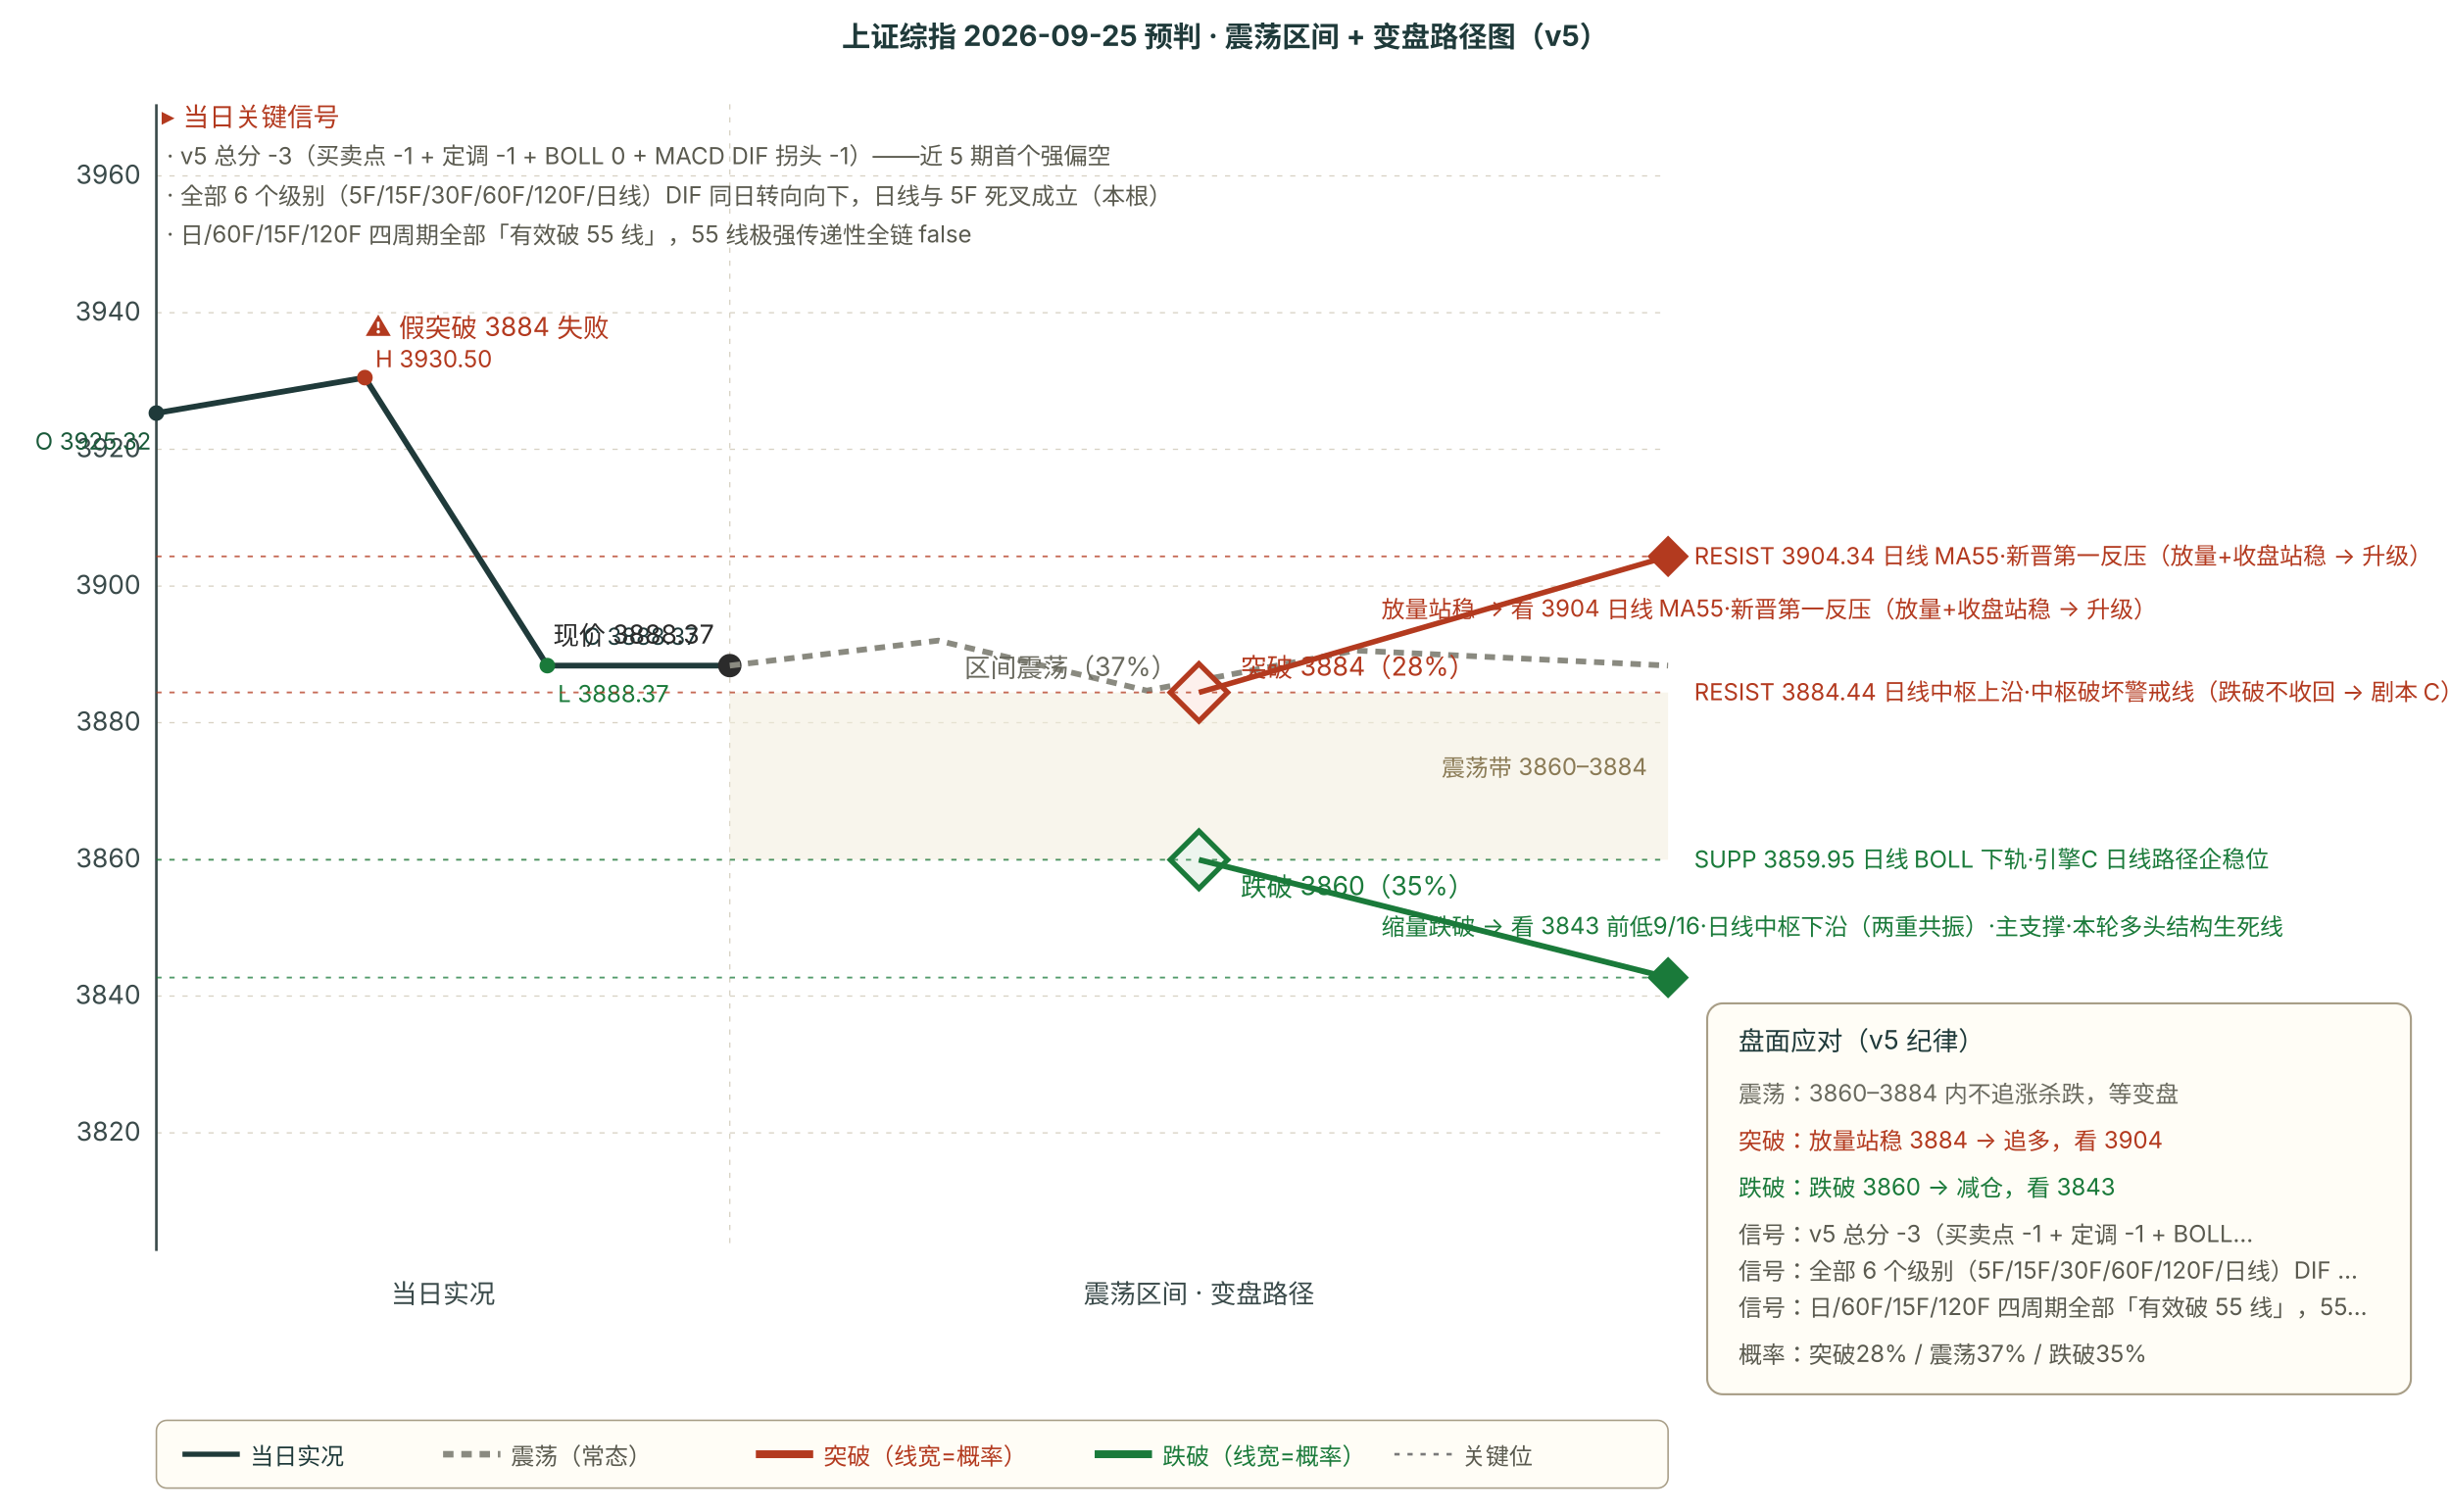
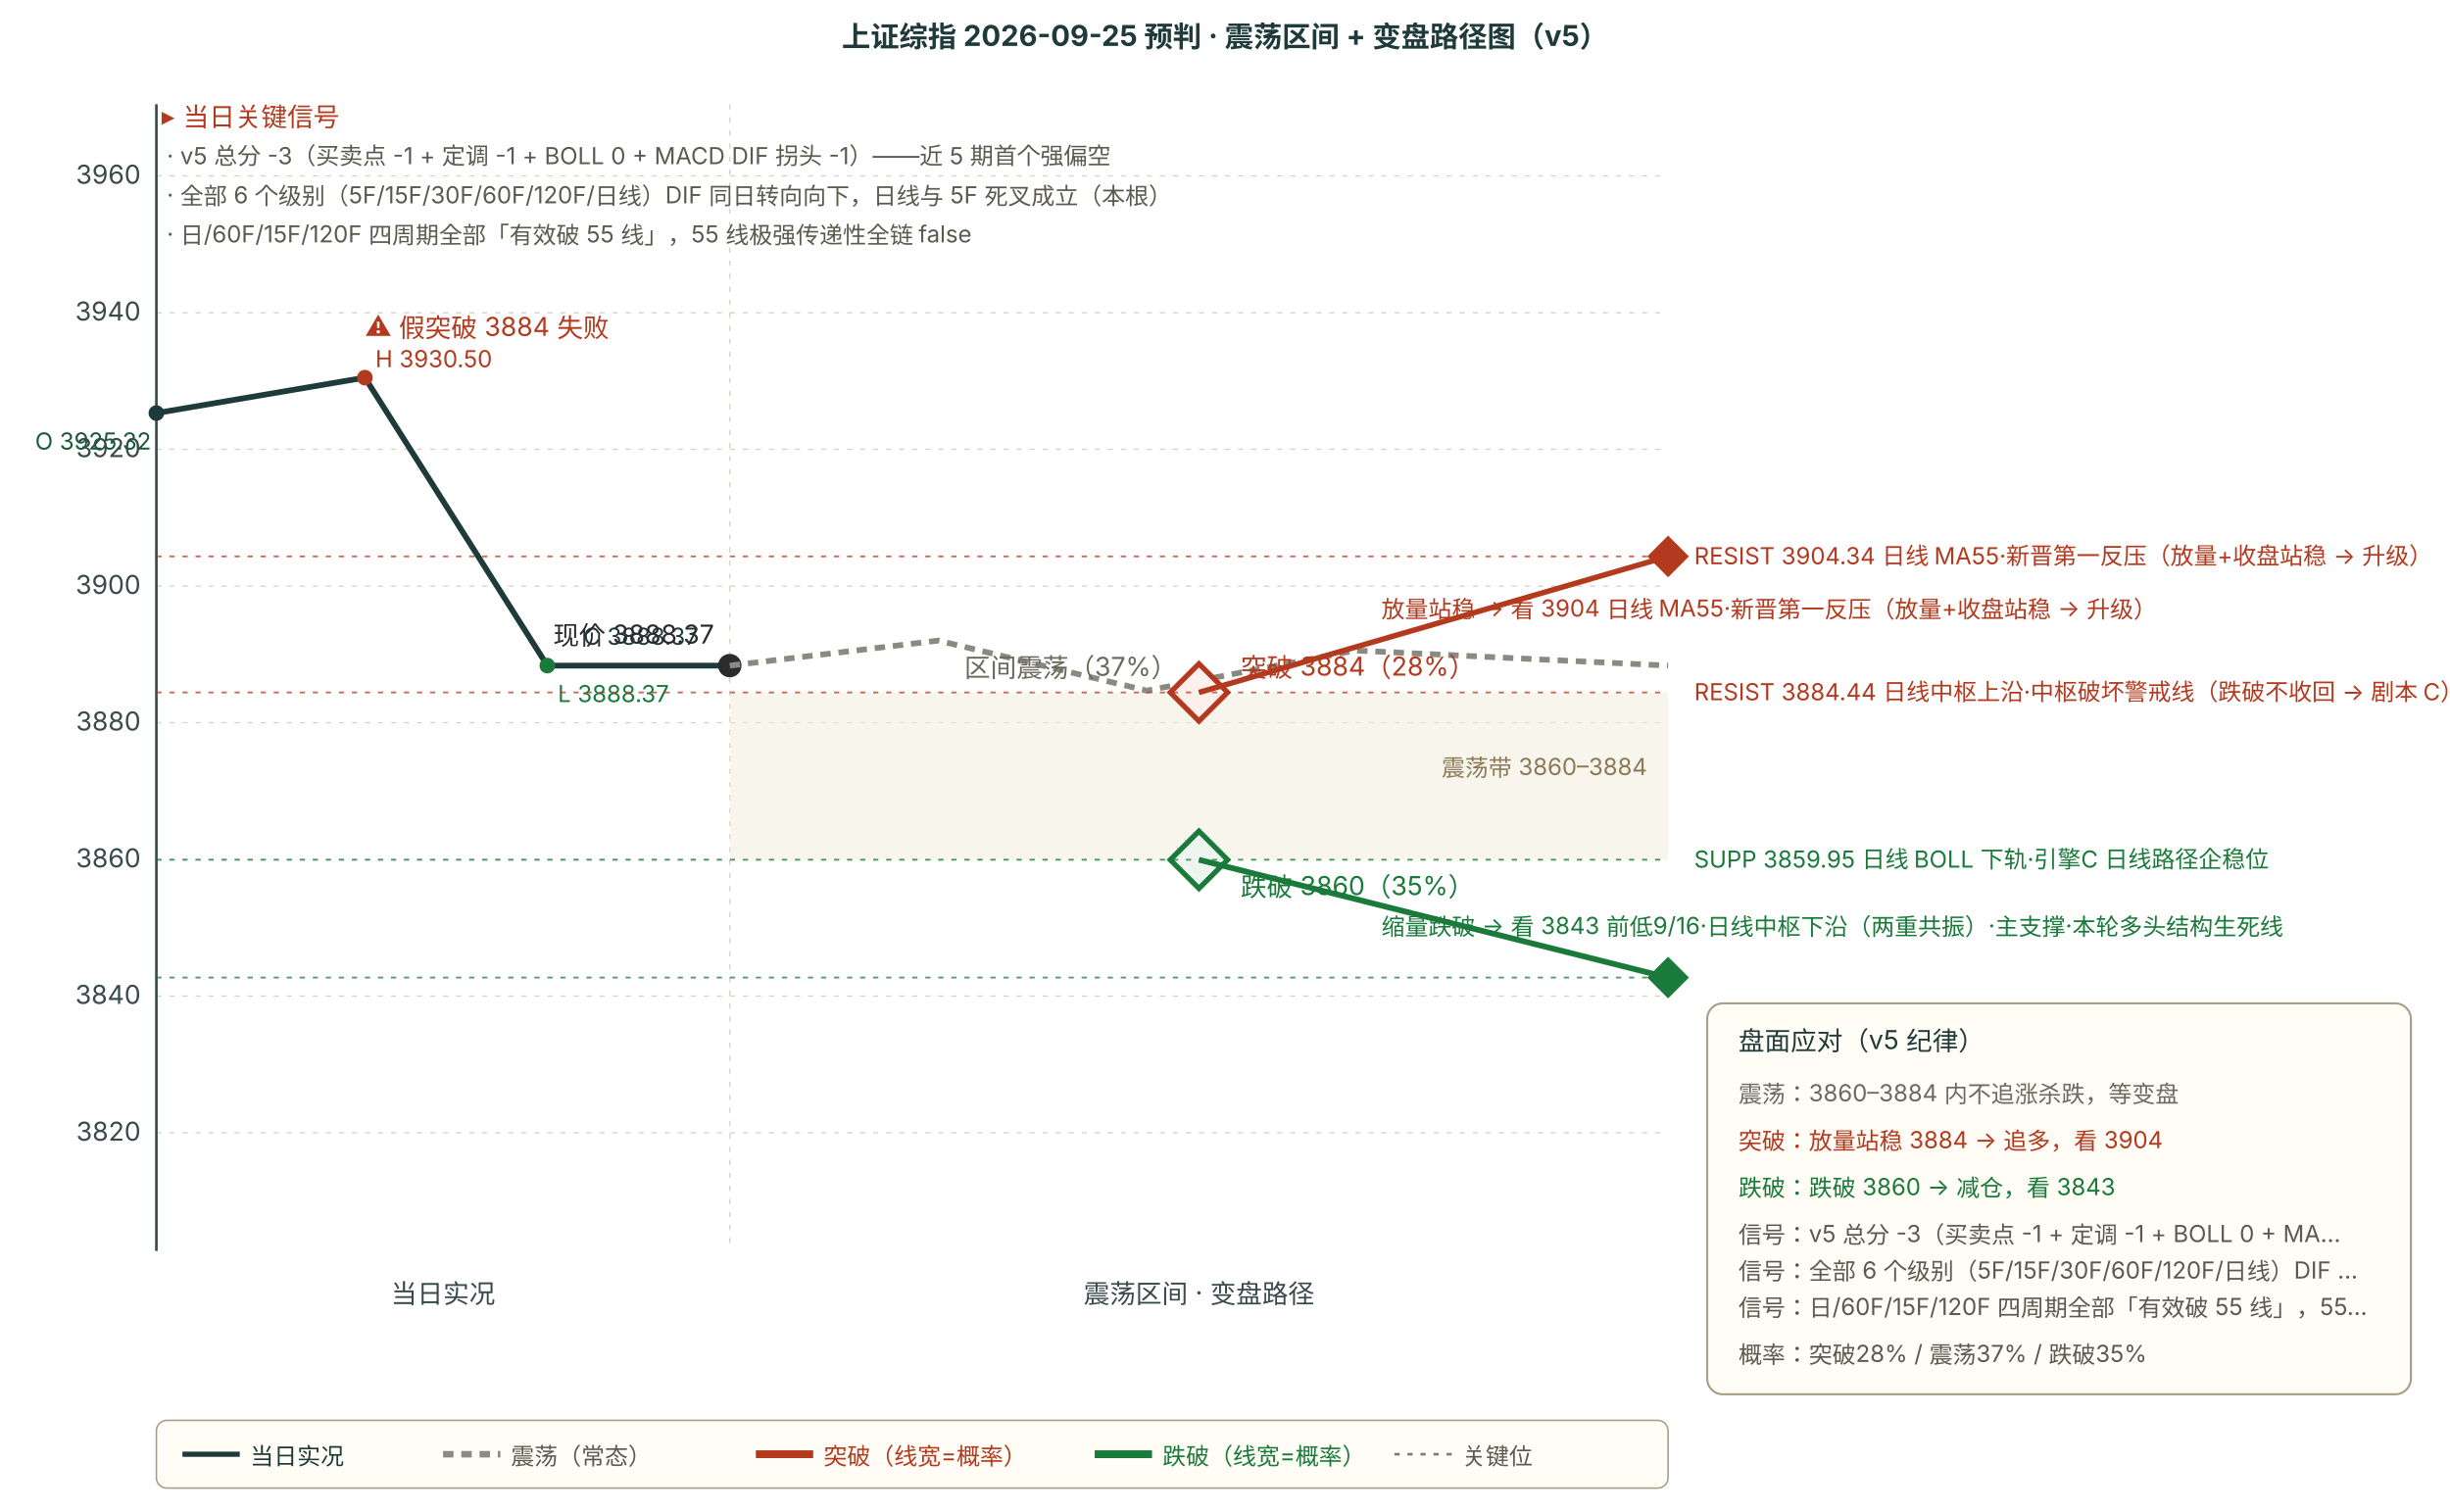
<svg xmlns="http://www.w3.org/2000/svg" viewBox="-40 0 940 580" font-family="-apple-system,'PingFang SC',sans-serif">
  <defs>
    <style>
.grid{stroke:#d8d2c4;stroke-width:0.5;stroke-dasharray:2 3}
.axis{stroke:#3a4a4a;stroke-width:1;fill:none}
.label{fill:#3a4a4a;font-size:10px}
.actual{stroke:#1f3a3a;stroke-width:2.2;fill:none}
.node-up{fill:#fdf0ec;stroke:#b33a1f;stroke-width:2}
.node-dn{fill:#edf5ee;stroke:#1a7a3a;stroke-width:2}
.tt{font-size:11px;font-weight:700}
.tb{font-size:10px}
.ts{font-size:9px}
</style>
  </defs>
  <text x="430" y="18" text-anchor="middle" class="tt" fill="#1f3a3a" font-size="15">上证综指 2026-09-25 预判 · 震荡区间 + 变盘路径图（v5）</text>
  <line class="grid" x1="20" y1="434.7" x2="600" y2="434.7" />
  <text class="label" x="14" y="437.7" text-anchor="end">3820</text>
  <line class="grid" x1="20" y1="382.2" x2="600" y2="382.2" />
  <text class="label" x="14" y="385.2" text-anchor="end">3840</text>
  <line class="grid" x1="20" y1="329.8" x2="600" y2="329.8" />
  <text class="label" x="14" y="332.8" text-anchor="end">3860</text>
  <line class="grid" x1="20" y1="277.3" x2="600" y2="277.3" />
  <text class="label" x="14" y="280.3" text-anchor="end">3880</text>
  <line class="grid" x1="20" y1="224.9" x2="600" y2="224.9" />
  <text class="label" x="14" y="227.9" text-anchor="end">3900</text>
  <line class="grid" x1="20" y1="172.4" x2="600" y2="172.4" />
  <text class="label" x="14" y="175.4" text-anchor="end">3920</text>
  <line class="grid" x1="20" y1="120.0" x2="600" y2="120.0" />
  <text class="label" x="14" y="123.0" text-anchor="end">3940</text>
  <line class="grid" x1="20" y1="67.5" x2="600" y2="67.5" />
  <text class="label" x="14" y="70.5" text-anchor="end">3960</text>
  <line class="axis" x1="20" y1="40" x2="20" y2="480" />
  <line class="grid" x1="240" y1="40" x2="240" y2="480" stroke="#a89e87" stroke-dasharray="3 4" />
  <text x="130" y="500" text-anchor="middle" class="label">当日实况</text>
  <text x="420" y="500" text-anchor="middle" class="label">震荡区间 · 变盘路径</text>
  <path class="actual" d="M 20.0,158.5 L 100.0,144.9 L 170.0,255.4 L 240.0,255.4" />
  <circle cx="20" cy="158.5" r="3" fill="#1f3a3a" />
  <text class="ts" x="18" y="172.5" text-anchor="end" fill="#1a5a3a">O 3925.32</text>
  <circle cx="100" cy="144.9" r="3" fill="#b33a1f" />
  <text class="ts" x="104" y="140.9" fill="#b33a1f">H 3930.50</text>
  <circle cx="170" cy="255.4" r="3" fill="#1a7a3a" />
  <text class="ts" x="174" y="269.4" fill="#1a7a3a">L 3888.37</text>
  <circle cx="240" cy="255.4" r="3" fill="#1f3a3a" />
  <text class="ts" x="228" y="247.4" text-anchor="end" fill="#1f3a3a">C 3888.37</text>
  <text class="tb" x="100" y="128.9" fill="#b33a1f">⚠ 假突破 3884 失败</text>
  <text x="22" y="48.0" class="tb" fill="#b33a1f">▸ 当日关键信号</text>
  <text x="24" y="63.0" class="ts" fill="#5a5a4f">· v5 总分 -3（买卖点 -1 + 定调 -1 + BOLL 0 + MACD DIF 拐头 -1）——近 5 期首个强偏空</text>
  <text x="24" y="78.0" class="ts" fill="#5a5a4f">· 全部 6 个级别（5F/15F/30F/60F/120F/日线）DIF 同日转向向下，日线与 5F 死叉成立（本根）</text>
  <text x="24" y="93.0" class="ts" fill="#5a5a4f">· 日/60F/15F/120F 四周期全部「有效破 55 线」，55 线极强传递性全链 false</text>
  <rect x="240" y="265.7" width="360" height="64.2" fill="#f3eddd" opacity="0.55" />
  <text class="ts" x="592" y="297.8" text-anchor="end" fill="#8a7a55">震荡带 3860–3884</text>
  <circle cx="240" cy="255.4" r="4.5" fill="#2b2b2b" />
  <text class="tb" x="234" y="247.4" text-anchor="end" fill="#2b2b2b">现价 3888.37</text>
  <path d="M 240.0,255.4 L 320.0,245.8 L 400.0,265.0 L 480.0,249.6 L 600.0,255.4" stroke="#8a8a80" stroke-width="2.2" fill="none" stroke-dasharray="4 3" />
  <text class="tb" x="330" y="259.8" fill="#6a6a5f">区间震荡（37%）</text>
  <polygon class="node-up" points="420.0,254.691 431.0,265.691 420.0,276.691 409.0,265.691" />
  <path d="M 420.0,265.7 L 510.0,239.6 L 600.0,213.5" stroke="#b33a1f" stroke-width="2.1" fill="none" />
  <polygon points="600,205.5 608,213.5 600,221.5 592,213.5" fill="#b33a1f" />
  <text class="tb" x="436.0" y="259.7" fill="#b33a1f">突破 3884（28%）</text>
  <text class="ts" x="490" y="237.0" fill="#b33a1f">放量站稳 → 看 3904 日线 MA55·新晋第一反压（放量+收盘站稳 → 升级）</text>
  <polygon class="node-dn" points="420.0,318.915 431.0,329.915 420.0,340.915 409.0,329.915" />
  <path d="M 420.0,329.9 L 510.0,352.5 L 600.0,375.1" stroke="#1a7a3a" stroke-width="2.2" fill="none" />
  <polygon points="600,367.1 608,375.1 600,383.1 592,375.1" fill="#1a7a3a" />
  <text class="tb" x="436.0" y="343.9" fill="#1a7a3a">跌破 3860（35%）</text>
  <text class="ts" x="490" y="358.8" fill="#1a7a3a">缩量跌破 → 看 3843 前低9/16·日线中枢下沿（两重共振）·主支撑·本轮多头结构生死线</text>
  <line x1="20" y1="213.5" x2="600" y2="213.5" stroke="#b33a1f" stroke-width="0.7" stroke-dasharray="2 3" opacity="0.75" />
  <text class="ts" x="610" y="216.5" fill="#b33a1f">RESIST 3904.34 日线 MA55·新晋第一反压（放量+收盘站稳 → 升级）</text>
  <line x1="20" y1="265.7" x2="600" y2="265.7" stroke="#b33a1f" stroke-width="0.7" stroke-dasharray="2 3" opacity="0.75" />
  <text class="ts" x="610" y="268.7" fill="#b33a1f">RESIST 3884.44 日线中枢上沿·中枢破坏警戒线（跌破不收回 → 剧本 C）</text>
  <line x1="20" y1="329.9" x2="600" y2="329.9" stroke="#1a7a3a" stroke-width="0.7" stroke-dasharray="2 3" opacity="0.75" />
  <text class="ts" x="610" y="332.9" fill="#1a7a3a">SUPP 3859.95 日线 BOLL 下轨·引擎C 日线路径企稳位</text>
  <line x1="20" y1="375.1" x2="600" y2="375.1" stroke="#1a7a3a" stroke-width="0.7" stroke-dasharray="2 3" opacity="0.75" />
  <g>
    <rect x="615" y="385" width="270" height="150" rx="6" fill="#fffdf6" stroke="#a89e87" stroke-width="0.8" />
    <text x="627" y="403" class="tb" fill="#1f3a3a">盘面应对（v5 纪律）</text>
    <text x="627" y="423" class="ts" fill="#6a6a5f">震荡：3860–3884 内不追涨杀跌，等变盘</text>
    <text x="627" y="441" class="ts" fill="#b33a1f">突破：放量站稳 3884 → 追多，看 3904</text>
    <text x="627" y="459" class="ts" fill="#1a7a3a">跌破：跌破 3860 → 减仓，看 3843</text>
-     <text x="627" y="477" class="ts" fill="#5a5a4f">信号：v5 总分 -3（买卖点 -1 + 定调 -1 + BOLL…</text>
+     <text x="627" y="477" class="ts" fill="#5a5a4f">信号：v5 总分 -3（买卖点 -1 + 定调 -1 + BOLL 0 + MA…</text>
    <text x="627" y="491" class="ts" fill="#5a5a4f">信号：全部 6 个级别（5F/15F/30F/60F/120F/日线）DIF …</text>
    <text x="627" y="505" class="ts" fill="#5a5a4f">信号：日/60F/15F/120F 四周期全部「有效破 55 线」，55…</text>
    <text x="627" y="523" class="ts" fill="#5a5a4f">概率：突破28% / 震荡37% / 跌破35%</text>
  </g>
  <g>
    <rect x="20" y="545" width="580" height="26" rx="4" fill="#fffdf6" stroke="#a89e87" stroke-width="0.6" />
    <line x1="30" y1="558" x2="52" y2="558" stroke="#1f3a3a" stroke-width="2" />
    <text x="56" y="562" class="ts" fill="#1f3a3a">当日实况</text>
    <line x1="130" y1="558" x2="152" y2="558" stroke="#8a8a80" stroke-width="2.5" stroke-dasharray="4 3" />
    <text x="156" y="562" class="ts" fill="#5a5a4f">震荡（常态）</text>
    <line x1="250" y1="558" x2="272" y2="558" stroke="#b33a1f" stroke-width="3" />
    <text x="276" y="562" class="ts" fill="#b33a1f">突破（线宽=概率）</text>
    <line x1="380" y1="558" x2="402" y2="558" stroke="#1a7a3a" stroke-width="3" />
    <text x="406" y="562" class="ts" fill="#1a7a3a">跌破（线宽=概率）</text>
    <line x1="495" y1="558" x2="517" y2="558" stroke="#7a7a7a" stroke-width="1" stroke-dasharray="2 3" />
    <text x="521" y="562" class="ts" fill="#5a5a4f">关键位</text>
  </g>
</svg>
